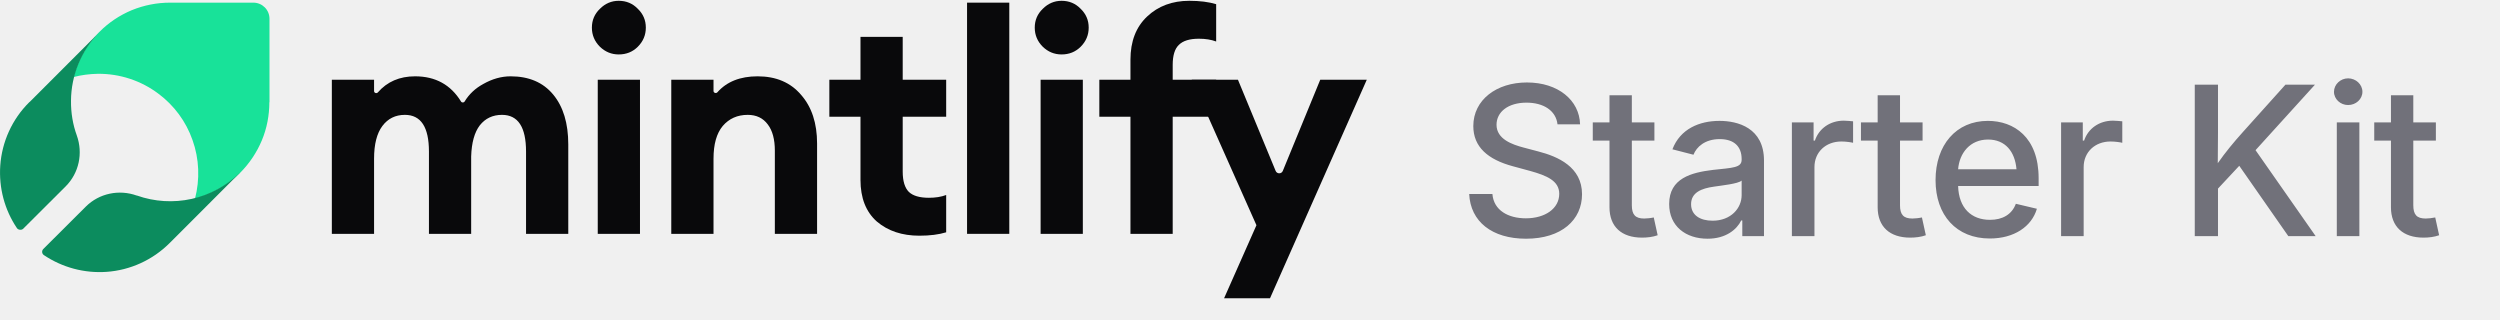
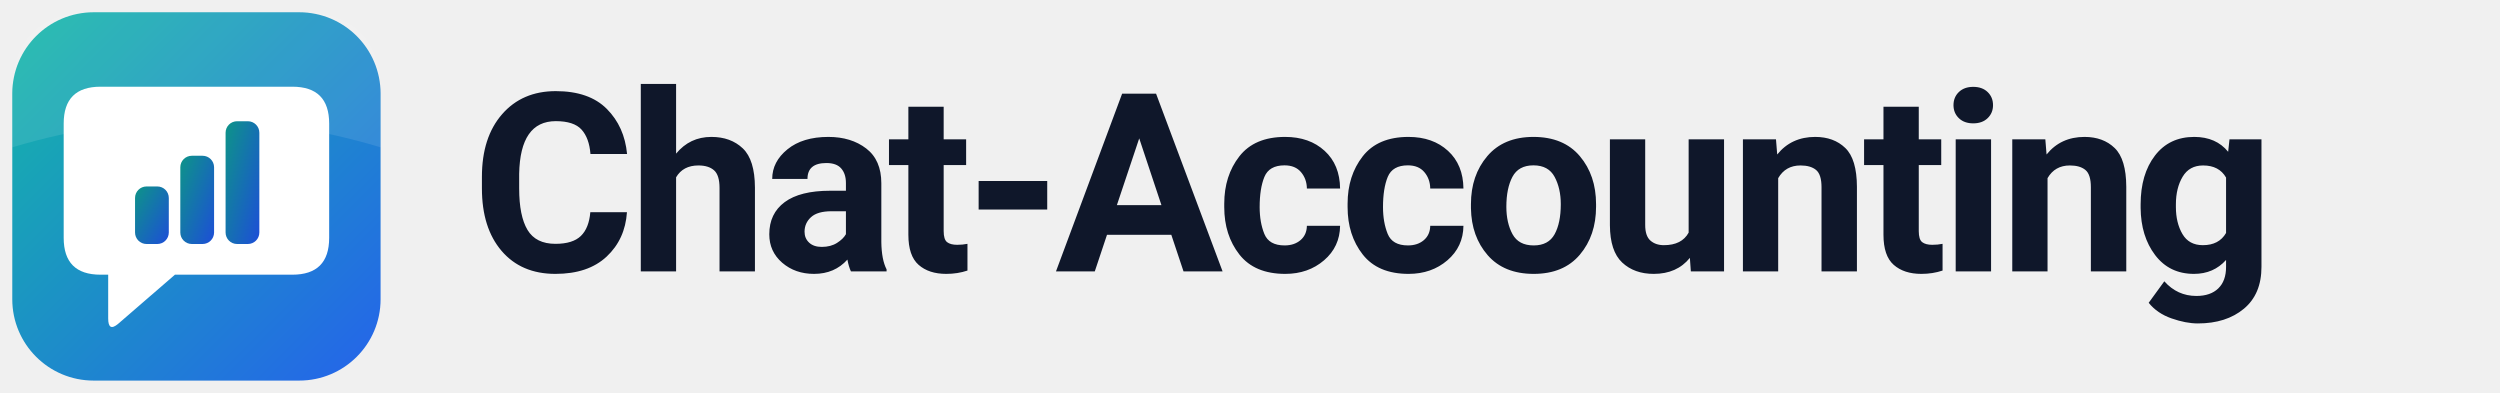
- <svg xmlns="http://www.w3.org/2000/svg" width="180" height="23" viewBox="0 0 180 23" fill="none">
-   <path d="M91.44 21.476H88.133L90.464 16.216L85.802 5.74H89.132L91.847 12.307C91.943 12.536 92.268 12.536 92.362 12.306L95.058 5.74H98.409L91.44 21.476Z" fill="#09090B" />
-   <path d="M81.393 16.837V8.403H79.152V5.74H81.393V4.297C81.393 2.98 81.792 1.944 82.592 1.19C83.391 0.435 84.404 0.058 85.633 0.058C86.387 0.058 87.031 0.139 87.564 0.302V2.988C87.208 2.854 86.794 2.788 86.32 2.788C85.655 2.788 85.174 2.936 84.878 3.232C84.582 3.513 84.434 3.994 84.434 4.674V5.74H87.564V8.403H84.434V16.837H81.393Z" fill="#09090B" />
-   <path d="M76.433 3.92C75.915 3.92 75.463 3.735 75.079 3.365C74.694 2.98 74.502 2.521 74.502 1.989C74.502 1.456 74.694 1.005 75.079 0.635C75.463 0.25 75.915 0.058 76.433 0.058C76.98 0.058 77.438 0.25 77.809 0.635C78.193 1.005 78.386 1.456 78.386 1.989C78.386 2.521 78.193 2.98 77.809 3.365C77.438 3.735 76.98 3.92 76.433 3.92ZM74.924 16.837V5.74H77.964V16.837H74.924Z" fill="#09090B" />
-   <path d="M69.628 16.837V0.191H72.669V16.837H69.628Z" fill="#09090B" />
-   <path d="M66.194 16.97C64.951 16.97 63.93 16.63 63.131 15.949C62.347 15.254 61.955 14.255 61.955 12.953V8.403H59.713V5.74H61.955V2.655H64.995V5.74H68.125V8.403H64.995V12.354C64.995 13.034 65.143 13.523 65.439 13.819C65.735 14.1 66.216 14.24 66.882 14.24C67.355 14.24 67.769 14.174 68.125 14.04V16.726C67.592 16.889 66.948 16.97 66.194 16.97Z" fill="#09090B" />
-   <path d="M48.332 16.837V5.74H51.373V6.551C51.373 6.688 51.559 6.748 51.65 6.646C52.328 5.879 53.293 5.495 54.546 5.495C55.878 5.495 56.921 5.939 57.676 6.827C58.445 7.7 58.83 8.869 58.83 10.334V16.837H55.789V10.844C55.789 10.03 55.619 9.402 55.279 8.958C54.939 8.499 54.458 8.27 53.836 8.27C53.096 8.27 52.497 8.536 52.038 9.069C51.594 9.601 51.373 10.386 51.373 11.421V16.837H48.332Z" fill="#09090B" />
-   <path d="M44.547 3.92C44.029 3.92 43.578 3.735 43.193 3.365C42.809 2.98 42.616 2.521 42.616 1.989C42.616 1.456 42.809 1.005 43.193 0.635C43.578 0.25 44.029 0.058 44.547 0.058C45.095 0.058 45.553 0.25 45.923 0.635C46.308 1.005 46.5 1.456 46.5 1.989C46.5 2.521 46.308 2.98 45.923 3.365C45.553 3.735 45.095 3.92 44.547 3.92ZM43.038 16.837V5.74H46.079V16.837H43.038Z" fill="#09090B" />
-   <path d="M37.875 16.837V10.911C37.875 9.15 37.298 8.27 36.144 8.27C35.478 8.27 34.945 8.521 34.546 9.024C34.161 9.527 33.954 10.275 33.924 11.266V16.837H30.884V10.911C30.884 9.15 30.306 8.27 29.152 8.27C28.472 8.27 27.932 8.536 27.532 9.069C27.133 9.601 26.933 10.386 26.933 11.421V16.837H23.892V5.74H26.933V6.559C26.933 6.695 27.116 6.755 27.206 6.652C27.878 5.881 28.771 5.495 29.885 5.495C31.349 5.495 32.452 6.1 33.193 7.309C33.252 7.404 33.395 7.403 33.454 7.307C33.774 6.78 34.219 6.361 34.79 6.05C35.441 5.68 36.099 5.495 36.765 5.495C38.082 5.495 39.103 5.932 39.828 6.805C40.553 7.678 40.916 8.876 40.916 10.4V16.837H37.875Z" fill="#09090B" />
-   <path d="M19.403 7.362V1.35C19.403 0.705 18.879 0.191 18.244 0.191H12.235C11.291 0.191 10.357 0.378 9.487 0.733C8.618 1.098 7.824 1.621 7.16 2.295L7.114 2.341C6.235 3.23 5.609 4.333 5.291 5.548C5.861 5.399 6.45 5.324 7.039 5.314C8.609 5.296 10.151 5.801 11.403 6.745C12.534 7.586 13.394 8.746 13.861 10.083C14.347 11.438 14.403 12.916 14.039 14.309C15.244 13.991 16.356 13.364 17.244 12.486L17.291 12.439C17.954 11.775 18.487 10.98 18.851 10.111C19.216 9.241 19.393 8.306 19.393 7.362H19.403Z" fill="#18E299" />
-   <path d="M5.112 7.26C5.121 5.416 5.857 3.646 7.151 2.324L2.151 7.326C2.133 7.344 2.114 7.354 2.095 7.372C0.876 8.583 0.14 10.204 0.019 11.918C-0.092 13.52 0.327 15.103 1.22 16.426C1.306 16.552 1.537 16.593 1.667 16.472L4.73 13.417C5.689 12.458 5.987 11.033 5.531 9.757C5.242 8.965 5.103 8.117 5.112 7.26Z" fill="#0C8C5E" />
-   <path d="M17.262 12.44C16.303 13.38 15.102 14.032 13.799 14.321C12.486 14.61 11.127 14.526 9.861 14.079C9.861 14.079 9.851 14.079 9.842 14.079C8.567 13.622 7.142 13.921 6.183 14.871L3.12 17.926C2.99 18.056 3.009 18.27 3.167 18.373C4.489 19.258 6.072 19.686 7.673 19.574C9.386 19.453 10.997 18.717 12.216 17.497L12.263 17.451L17.262 12.449V12.44Z" fill="#0C8C5E" />
-   <text x="105" y="17" font-family="Inter, ui-sans-serif, system-ui, -apple-system, sans-serif" font-size="15" font-weight="500" fill="#71717A" letter-spacing="-0.01em">Starter Kit</text>
+ <svg xmlns="http://www.w3.org/2000/svg" viewBox="0 0 1400 220" width="1400" height="220" role="img" aria-label="Chat-Accounting">
+   <defs>
+     <linearGradient id="caLightBg" x1="0" y1="0" x2="1" y2="1">
+       <stop offset="0" stop-color="#14b8a6" />
+       <stop offset="1" stop-color="#2563eb" />
+     </linearGradient>
+     <linearGradient id="caLightBars" x1="0" y1="0" x2="1" y2="1">
+       <stop offset="0" stop-color="#0d9488" />
+       <stop offset="1" stop-color="#1d4ed8" />
+     </linearGradient>
+   </defs>
+   <g transform="scale(0.2148438)">
+     <rect x="32" y="32" width="960" height="960" rx="212" fill="url(#caLightBg)" />
+     <path d="M32 384 Q512 240 992 384 L992 244 Q992 32 780 32 L244 32 Q32 32 32 244 Z" fill="#ffffff" opacity="0.10" />
+     <path d="M262 226              h500              q96 0 96 96              v298              q0 96 -96 96              h-306              l-148 128              q-26 22 -26 -14              v-114              h-20              q-96 0 -96 -96              v-298              q0 -96 96 -96              z" fill="#ffffff" />
+     <rect x="352" y="486" width="88" height="150" rx="30" fill="url(#caLightBars)" />
+     <rect x="470" y="406" width="88" height="230" rx="30" fill="url(#caLightBars)" />
+     <rect x="588" y="316" width="88" height="320" rx="30" fill="url(#caLightBars)" />
+   </g>
+   <text x="264" y="152" font-family="system-ui, -apple-system, 'Segoe UI', Roboto, Helvetica, Arial, sans-serif" font-size="140" font-weight="600" letter-spacing="-4" fill="#0f172a">Chat-Accounting</text>
</svg>
